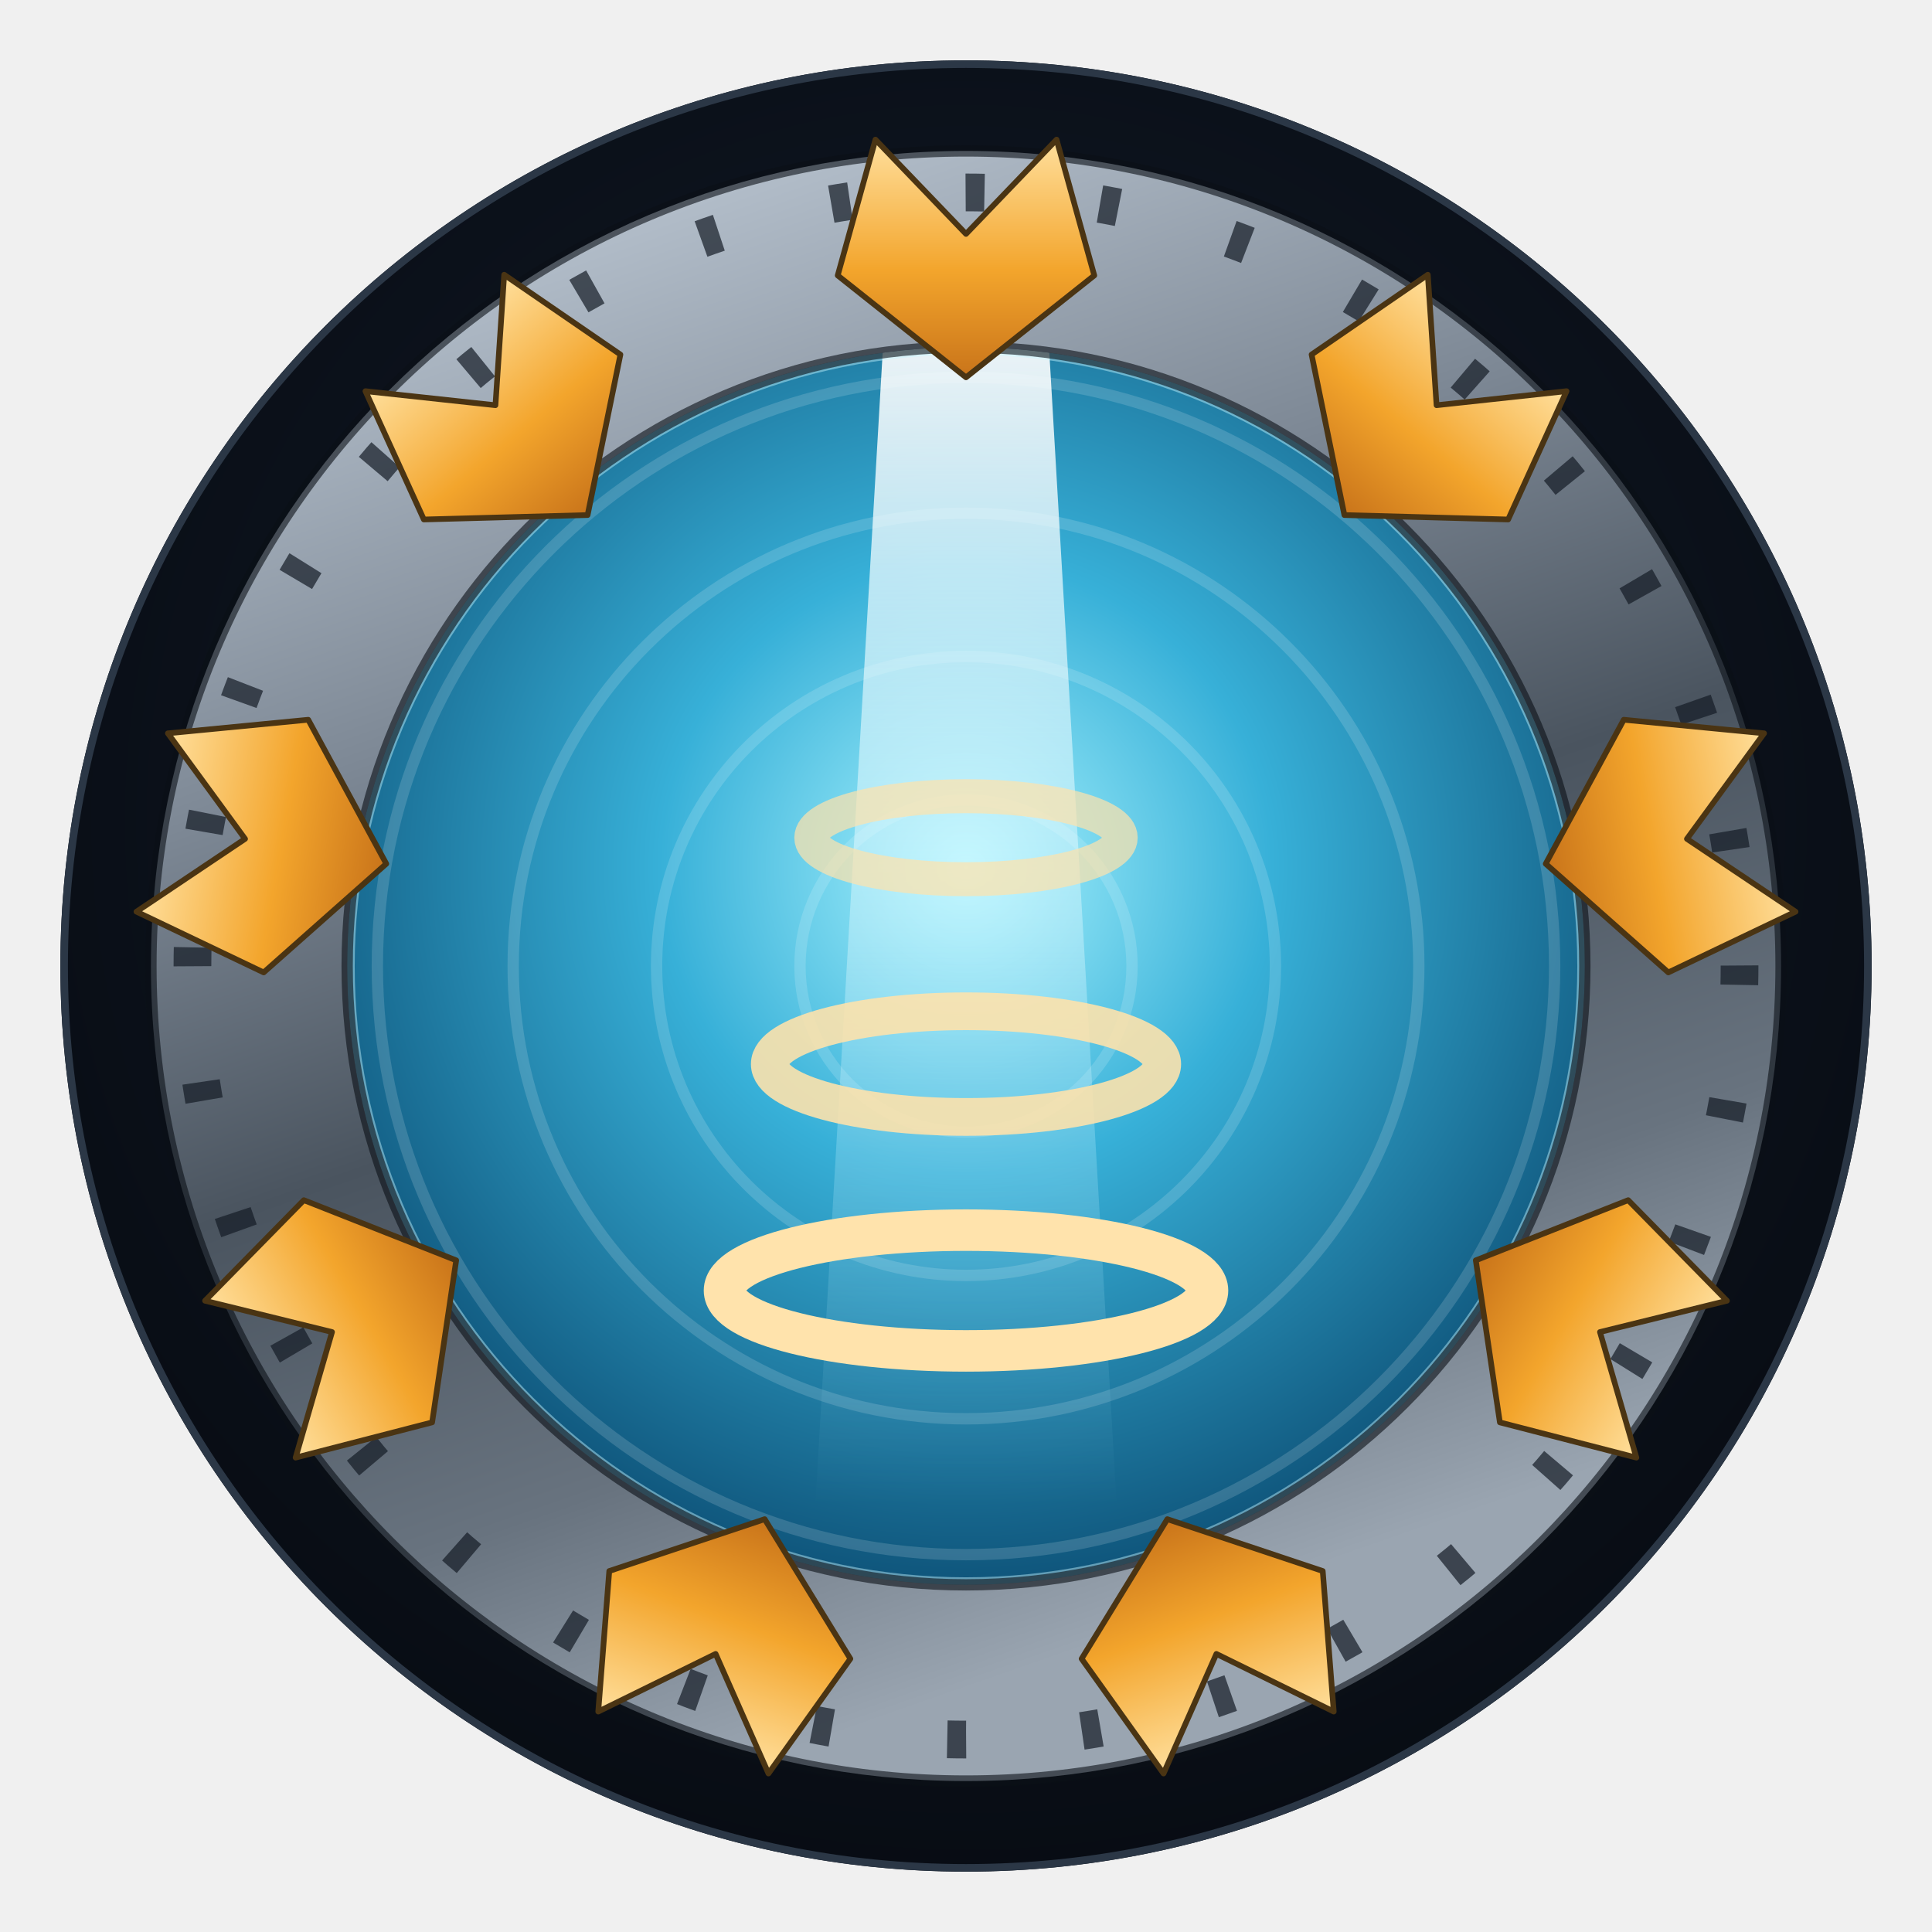
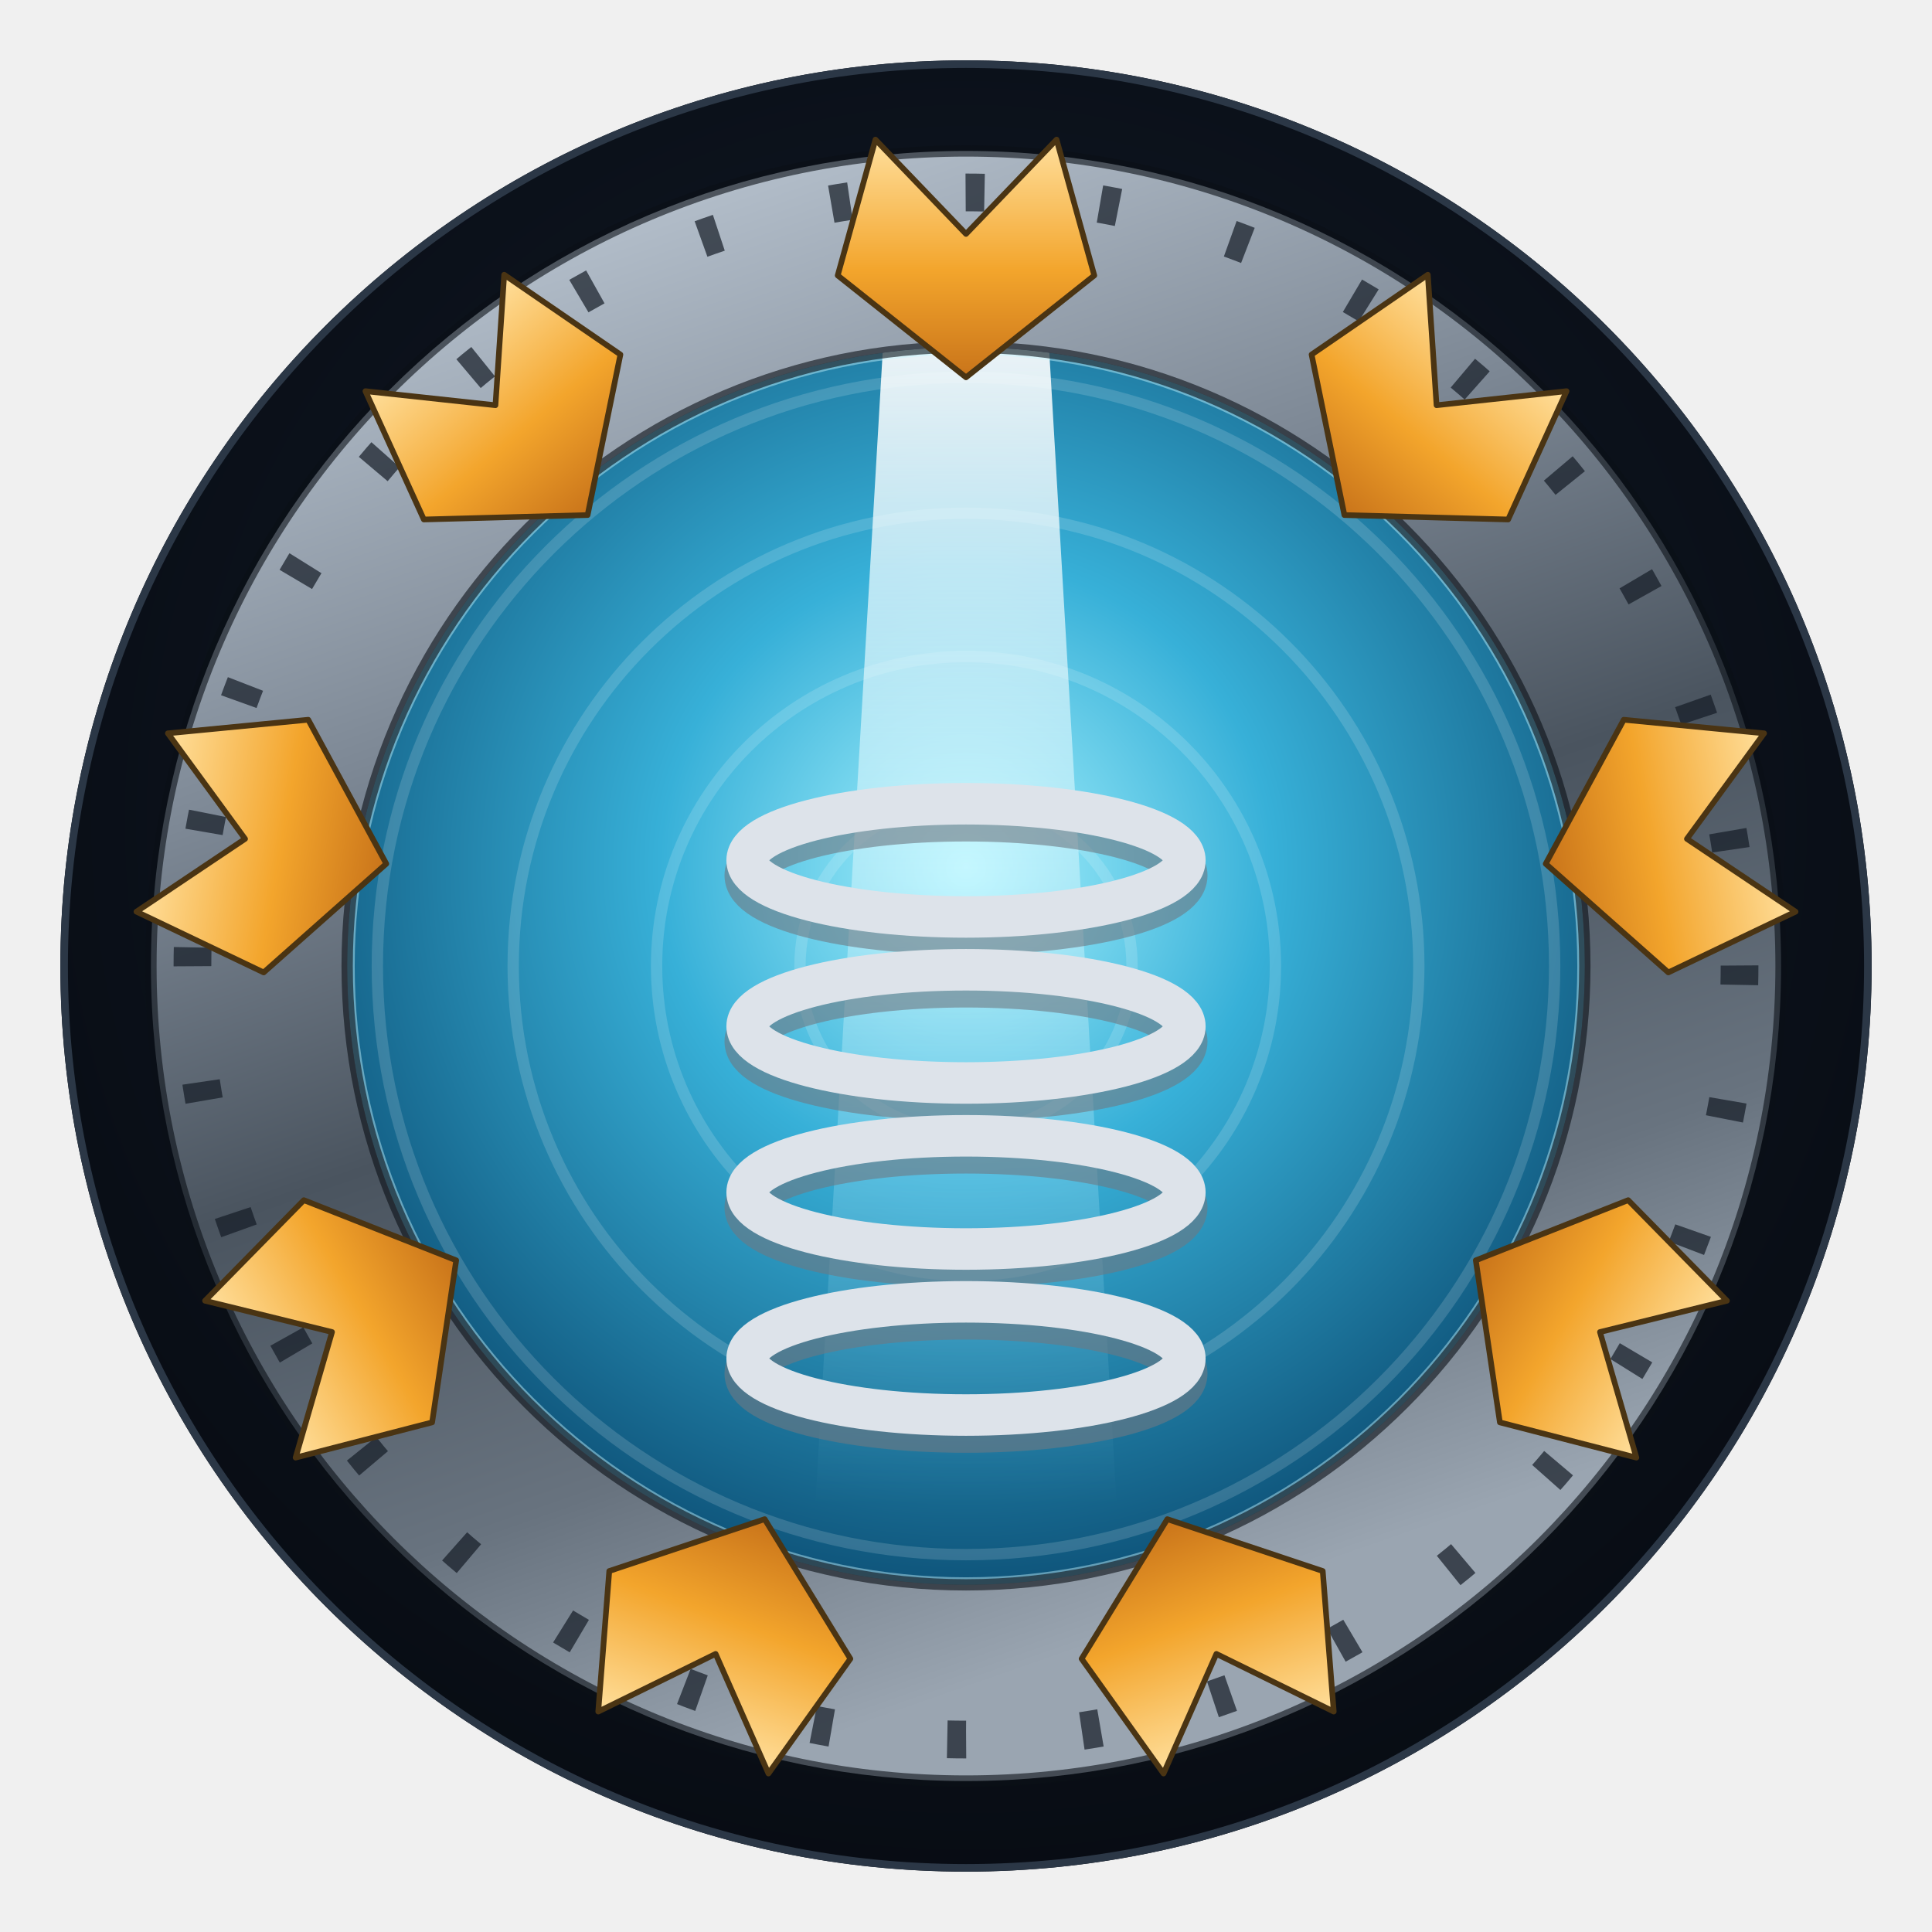
<svg xmlns="http://www.w3.org/2000/svg" viewBox="0 0 512 512" width="512" height="512" role="img" aria-label="Wormhole X-Treme">
  <defs>
    <radialGradient id="space" cx="50%" cy="42%" r="62%">
      <stop offset="0%" stop-color="#141d2b" />
      <stop offset="100%" stop-color="#070b12" />
    </radialGradient>
    <linearGradient id="metal" x1="0.15" y1="0" x2="0.5" y2="1">
      <stop offset="0%" stop-color="#b6c1cd" />
      <stop offset="30%" stop-color="#7d8895" />
      <stop offset="55%" stop-color="#4a545f" />
      <stop offset="80%" stop-color="#68737f" />
      <stop offset="100%" stop-color="#9aa5b1" />
    </linearGradient>
    <linearGradient id="chevron" x1="0" y1="0" x2="0" y2="1">
      <stop offset="0%" stop-color="#ffdf9c" />
      <stop offset="55%" stop-color="#f3a52c" />
      <stop offset="100%" stop-color="#c9741a" />
    </linearGradient>
    <radialGradient id="horizon" cx="50%" cy="42%" r="62%">
      <stop offset="0%" stop-color="#a9f4ff" />
      <stop offset="40%" stop-color="#37b0d8" />
      <stop offset="100%" stop-color="#0a4a70" />
    </radialGradient>
    <linearGradient id="beam" x1="0" y1="0" x2="0" y2="1">
      <stop offset="0%" stop-color="#ffffff" stop-opacity="0.9" />
      <stop offset="50%" stop-color="#e2faff" stop-opacity="0.4" />
      <stop offset="100%" stop-color="#9ee8ff" stop-opacity="0" />
    </linearGradient>
    <clipPath id="inside">
      <circle cx="256" cy="256" r="164" />
    </clipPath>
  </defs>
  <circle cx="256" cy="256" r="240" fill="url(#space)" />
  <circle cx="256" cy="256" r="239" fill="none" stroke="#2b3746" stroke-width="2" />
  <g clip-path="url(#inside)">
    <circle cx="256" cy="256" r="164" fill="url(#horizon)" />
    <g fill="none" stroke="#ffffff" stroke-opacity="0.15" stroke-width="3">
      <circle cx="256" cy="256" r="44" />
      <circle cx="256" cy="256" r="82" />
      <circle cx="256" cy="256" r="120" />
      <circle cx="256" cy="256" r="156" />
    </g>
    <path d="M234 92 L278 92 L296 400 L216 400 Z" fill="url(#beam)" />
-     <g fill="none" stroke="#ffe3ac" stroke-linecap="round">
-       <ellipse cx="256" cy="342" rx="64" ry="16" stroke-width="11" />
-       <ellipse cx="256" cy="282" rx="52" ry="14" stroke-width="10" stroke-opacity="0.88" />
-       <ellipse cx="256" cy="222" rx="41" ry="11" stroke-width="9" stroke-opacity="0.7" />
+     <g fill="none" stroke-linecap="round">
+       <g stroke="#6f7982" stroke-opacity="0.6" stroke-width="12">
+         <ellipse cx="256" cy="232" rx="58" ry="15" />
+         <ellipse cx="256" cy="276" rx="58" ry="15" />
+         <ellipse cx="256" cy="320" rx="58" ry="15" />
+         <ellipse cx="256" cy="364" rx="58" ry="15" />
+       </g>
+       <g stroke="#dde3ea" stroke-width="11" transform="translate(0,-4)">
+         <ellipse cx="256" cy="232" rx="58" ry="15" />
+         <ellipse cx="256" cy="276" rx="58" ry="15" />
+         <ellipse cx="256" cy="320" rx="58" ry="15" />
+         <ellipse cx="256" cy="364" rx="58" ry="15" />
+       </g>
    </g>
  </g>
  <circle cx="256" cy="256" r="164" fill="none" stroke="#c9f6ff" stroke-opacity="0.45" stroke-width="4" />
  <circle cx="256" cy="256" r="190" fill="none" stroke="url(#metal)" stroke-width="52" />
  <circle cx="256" cy="256" r="205" fill="none" stroke="#151c25" stroke-opacity="0.7" stroke-width="10" stroke-dasharray="5 30.78" />
  <circle cx="256" cy="256" r="216" fill="none" stroke="#0b1017" stroke-opacity="0.6" stroke-width="3" />
  <circle cx="256" cy="256" r="164" fill="none" stroke="#0b1017" stroke-opacity="0.6" stroke-width="3" />
  <g fill="url(#chevron)" stroke="#4a3413" stroke-width="1.5" stroke-linejoin="round">
    <path id="chev" d="M256 100 L222 73 L232 37 L256 62 L280 37 L290 73 Z" />
    <use href="#chev" transform="rotate(40 256 256)" />
    <use href="#chev" transform="rotate(80 256 256)" />
    <use href="#chev" transform="rotate(120 256 256)" />
    <use href="#chev" transform="rotate(160 256 256)" />
    <use href="#chev" transform="rotate(200 256 256)" />
    <use href="#chev" transform="rotate(240 256 256)" />
    <use href="#chev" transform="rotate(280 256 256)" />
    <use href="#chev" transform="rotate(320 256 256)" />
  </g>
</svg>
